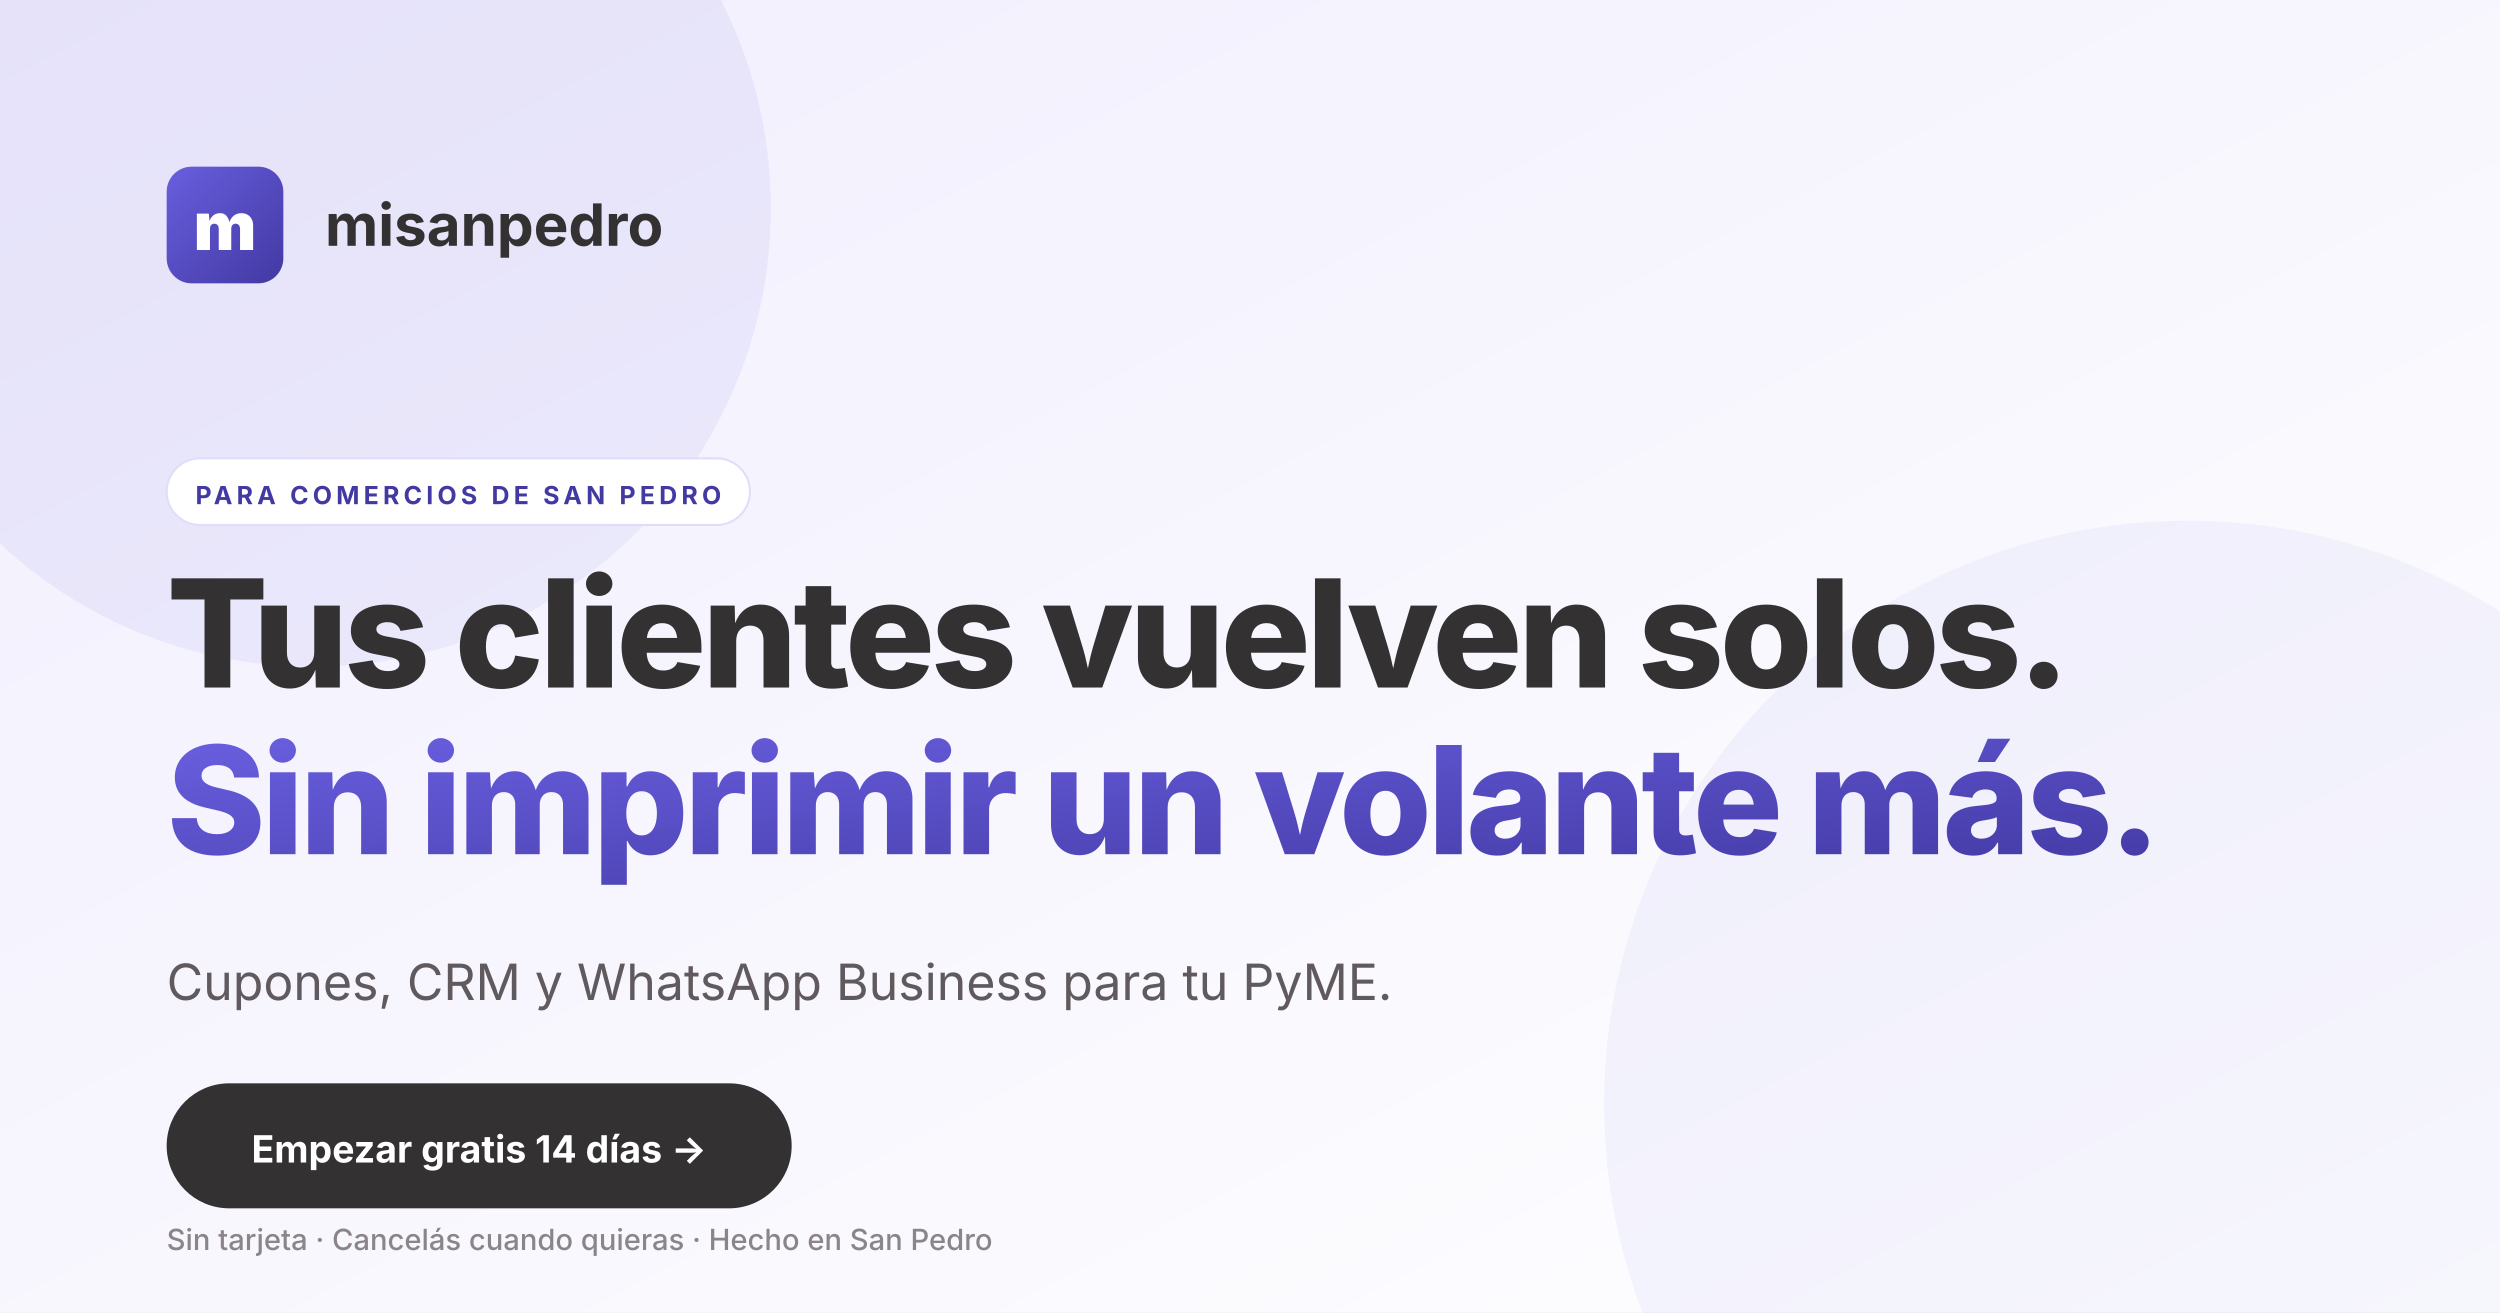
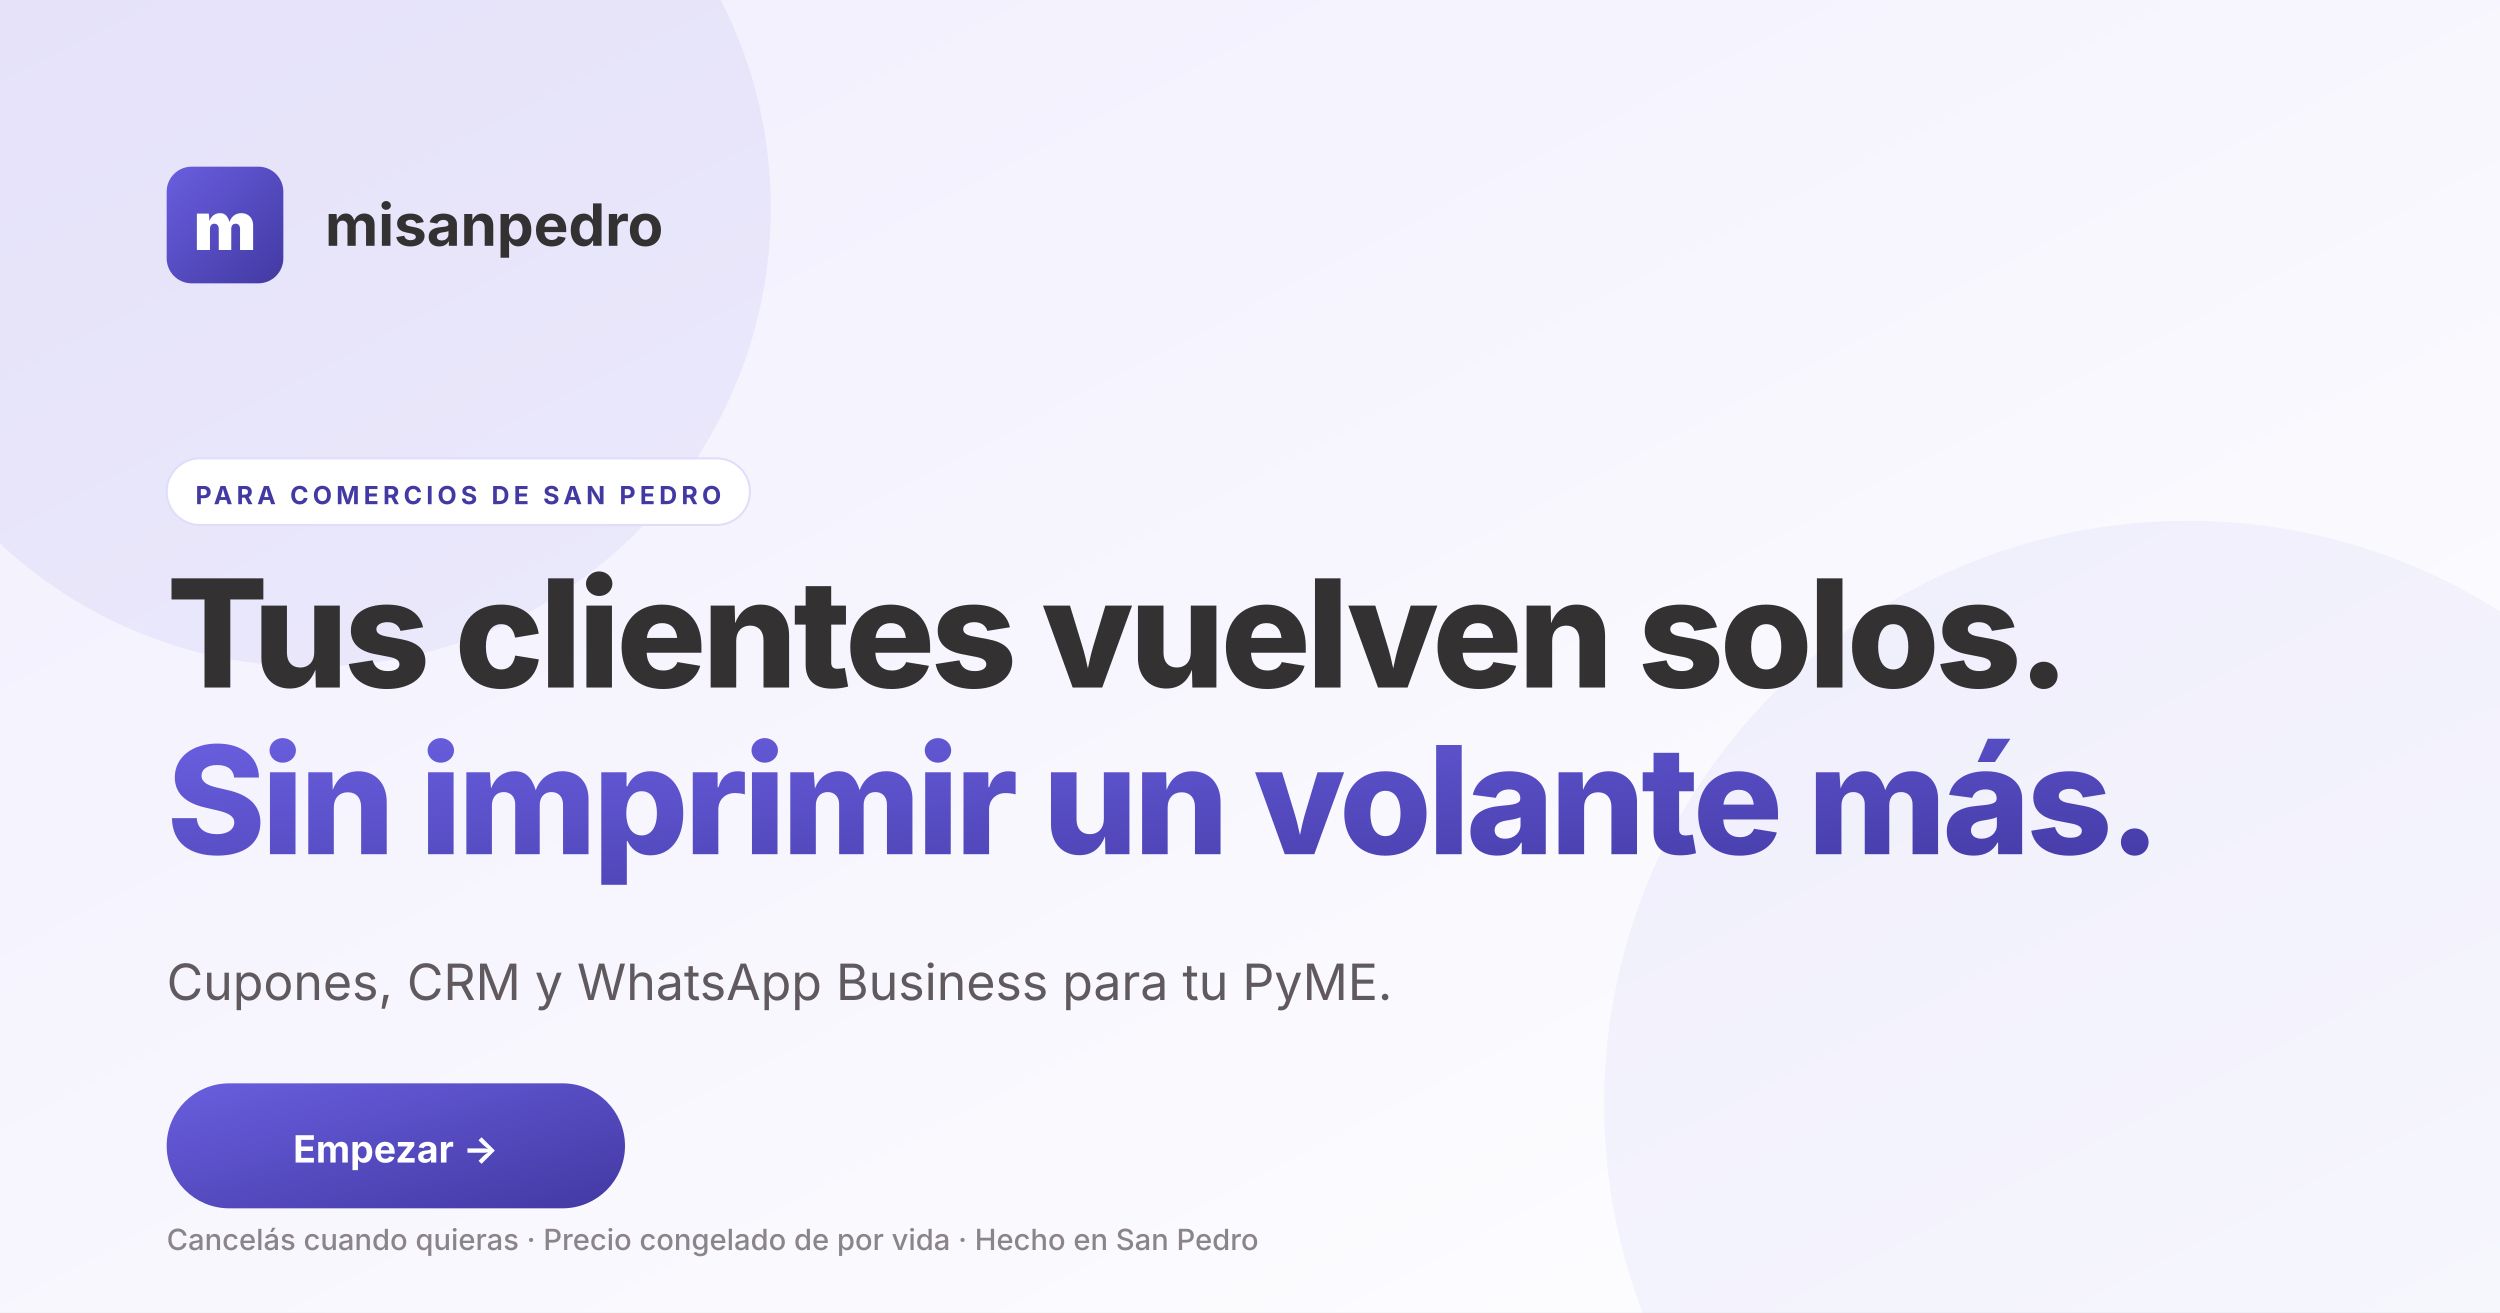
<svg xmlns="http://www.w3.org/2000/svg" viewBox="0 0 1200 630" width="1200" height="630">
  <defs>
    <linearGradient id="bg" x1="0%" y1="0%" x2="100%" y2="100%">
      <stop offset="0%" stop-color="#f0eefd" />
      <stop offset="100%" stop-color="#ffffff" />
    </linearGradient>
    <linearGradient id="logo" x1="0%" y1="0%" x2="100%" y2="100%">
      <stop offset="0%" stop-color="#695ede" />
      <stop offset="100%" stop-color="#4239a3" />
    </linearGradient>
    <linearGradient id="gradText" x1="0%" y1="0%" x2="100%" y2="100%">
      <stop offset="0%" stop-color="#695ede" />
      <stop offset="100%" stop-color="#4239a3" />
    </linearGradient>
  </defs>
  <rect width="1200" height="630" fill="url(#bg)" />
  <circle cx="150" cy="100" r="220" fill="#695ede" opacity="0.08" />
  <circle cx="1050" cy="530" r="280" fill="#695ede" opacity="0.06" />
  <g transform="translate(80, 80)">
    <rect width="56" height="56" rx="12" fill="url(#logo)" />
    <text x="28" y="40" text-anchor="middle" font-family="-apple-system, BlinkMacSystemFont, 'Inter', system-ui, sans-serif" font-size="32" font-weight="900" fill="#ffffff">m</text>
    <text x="76" y="38" font-family="-apple-system, BlinkMacSystemFont, 'Inter', system-ui, sans-serif" font-size="28" font-weight="700" fill="#333132">misanpedro</text>
  </g>
  <g transform="translate(80, 220)">
    <rect width="280" height="32" rx="16" fill="#ffffff" stroke="#e0ddfb" />
    <text x="140" y="22" text-anchor="middle" font-family="-apple-system, BlinkMacSystemFont, 'Inter', system-ui, sans-serif" font-size="12" font-weight="700" fill="#4239a3" letter-spacing="2">PARA COMERCIOS DE SAN PEDRO</text>
  </g>
  <text x="80" y="330" font-family="-apple-system, BlinkMacSystemFont, 'Inter', system-ui, sans-serif" font-size="72" font-weight="800" fill="#333132" letter-spacing="-2">
    Tus clientes vuelven solos.
  </text>
  <text x="80" y="410" font-family="-apple-system, BlinkMacSystemFont, 'Inter', system-ui, sans-serif" font-size="72" font-weight="800" fill="url(#gradText)" letter-spacing="-2">
    Sin imprimir un volante más.
  </text>
  <text x="80" y="480" font-family="-apple-system, BlinkMacSystemFont, 'Inter', system-ui, sans-serif" font-size="24" font-weight="400" fill="#605a5e">
    Cupones, CRM y WhatsApp Business para tu PyME.
  </text>
  <g transform="translate(80, 520)">
-     <rect width="300" height="60" rx="30" fill="#333132" />
-     <text x="150" y="38" text-anchor="middle" font-family="-apple-system, BlinkMacSystemFont, 'Inter', system-ui, sans-serif" font-size="18" font-weight="700" fill="#ffffff">
-       Empezar gratis 14 días →
+     <rect width="220" height="60" rx="30" fill="url(#logo)" />
+     <text x="110" y="38" text-anchor="middle" font-family="-apple-system, BlinkMacSystemFont, 'Inter', system-ui, sans-serif" font-size="18" font-weight="700" fill="#ffffff">
+       Empezar →
    </text>
  </g>
  <text x="80" y="600" font-family="-apple-system, BlinkMacSystemFont, 'Inter', system-ui, sans-serif" font-size="14" font-weight="500" fill="#8b8589">
-     Sin tarjeta · Cancelás cuando quieras · Hecho en San Pedro
+     Cancelás cuando quieras · Precio congelado de por vida · Hecho en San Pedro
  </text>
</svg>
